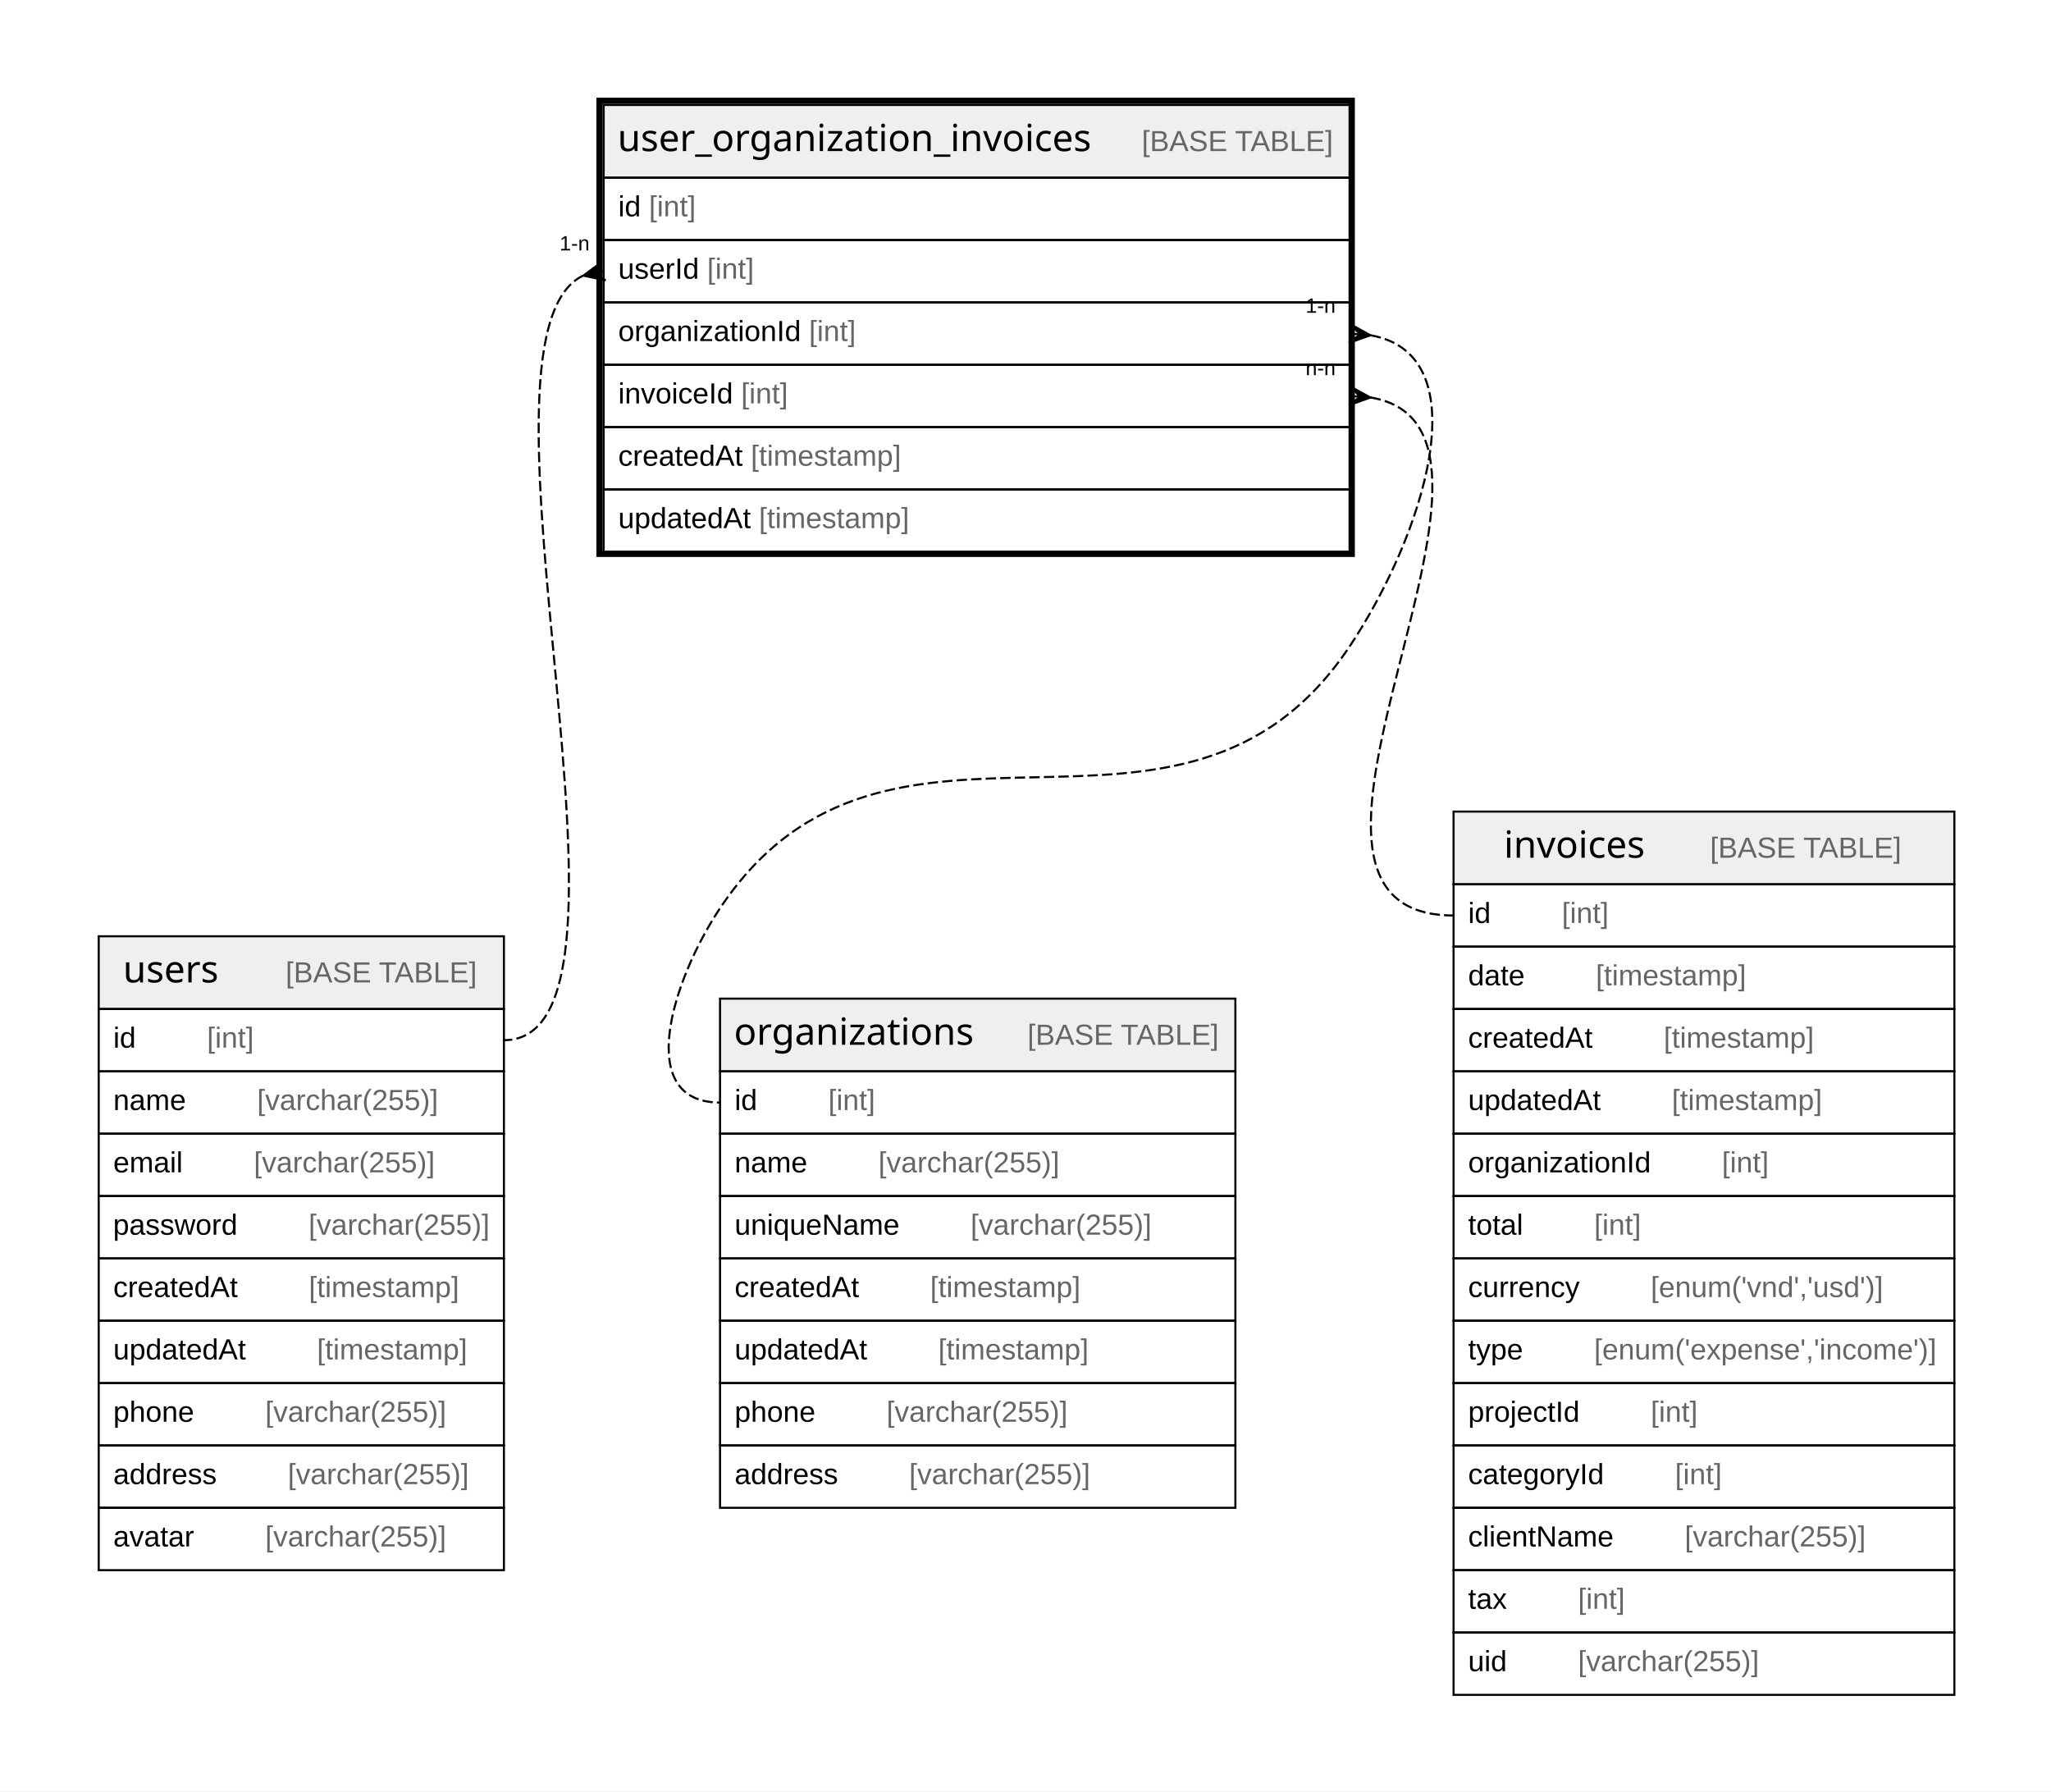
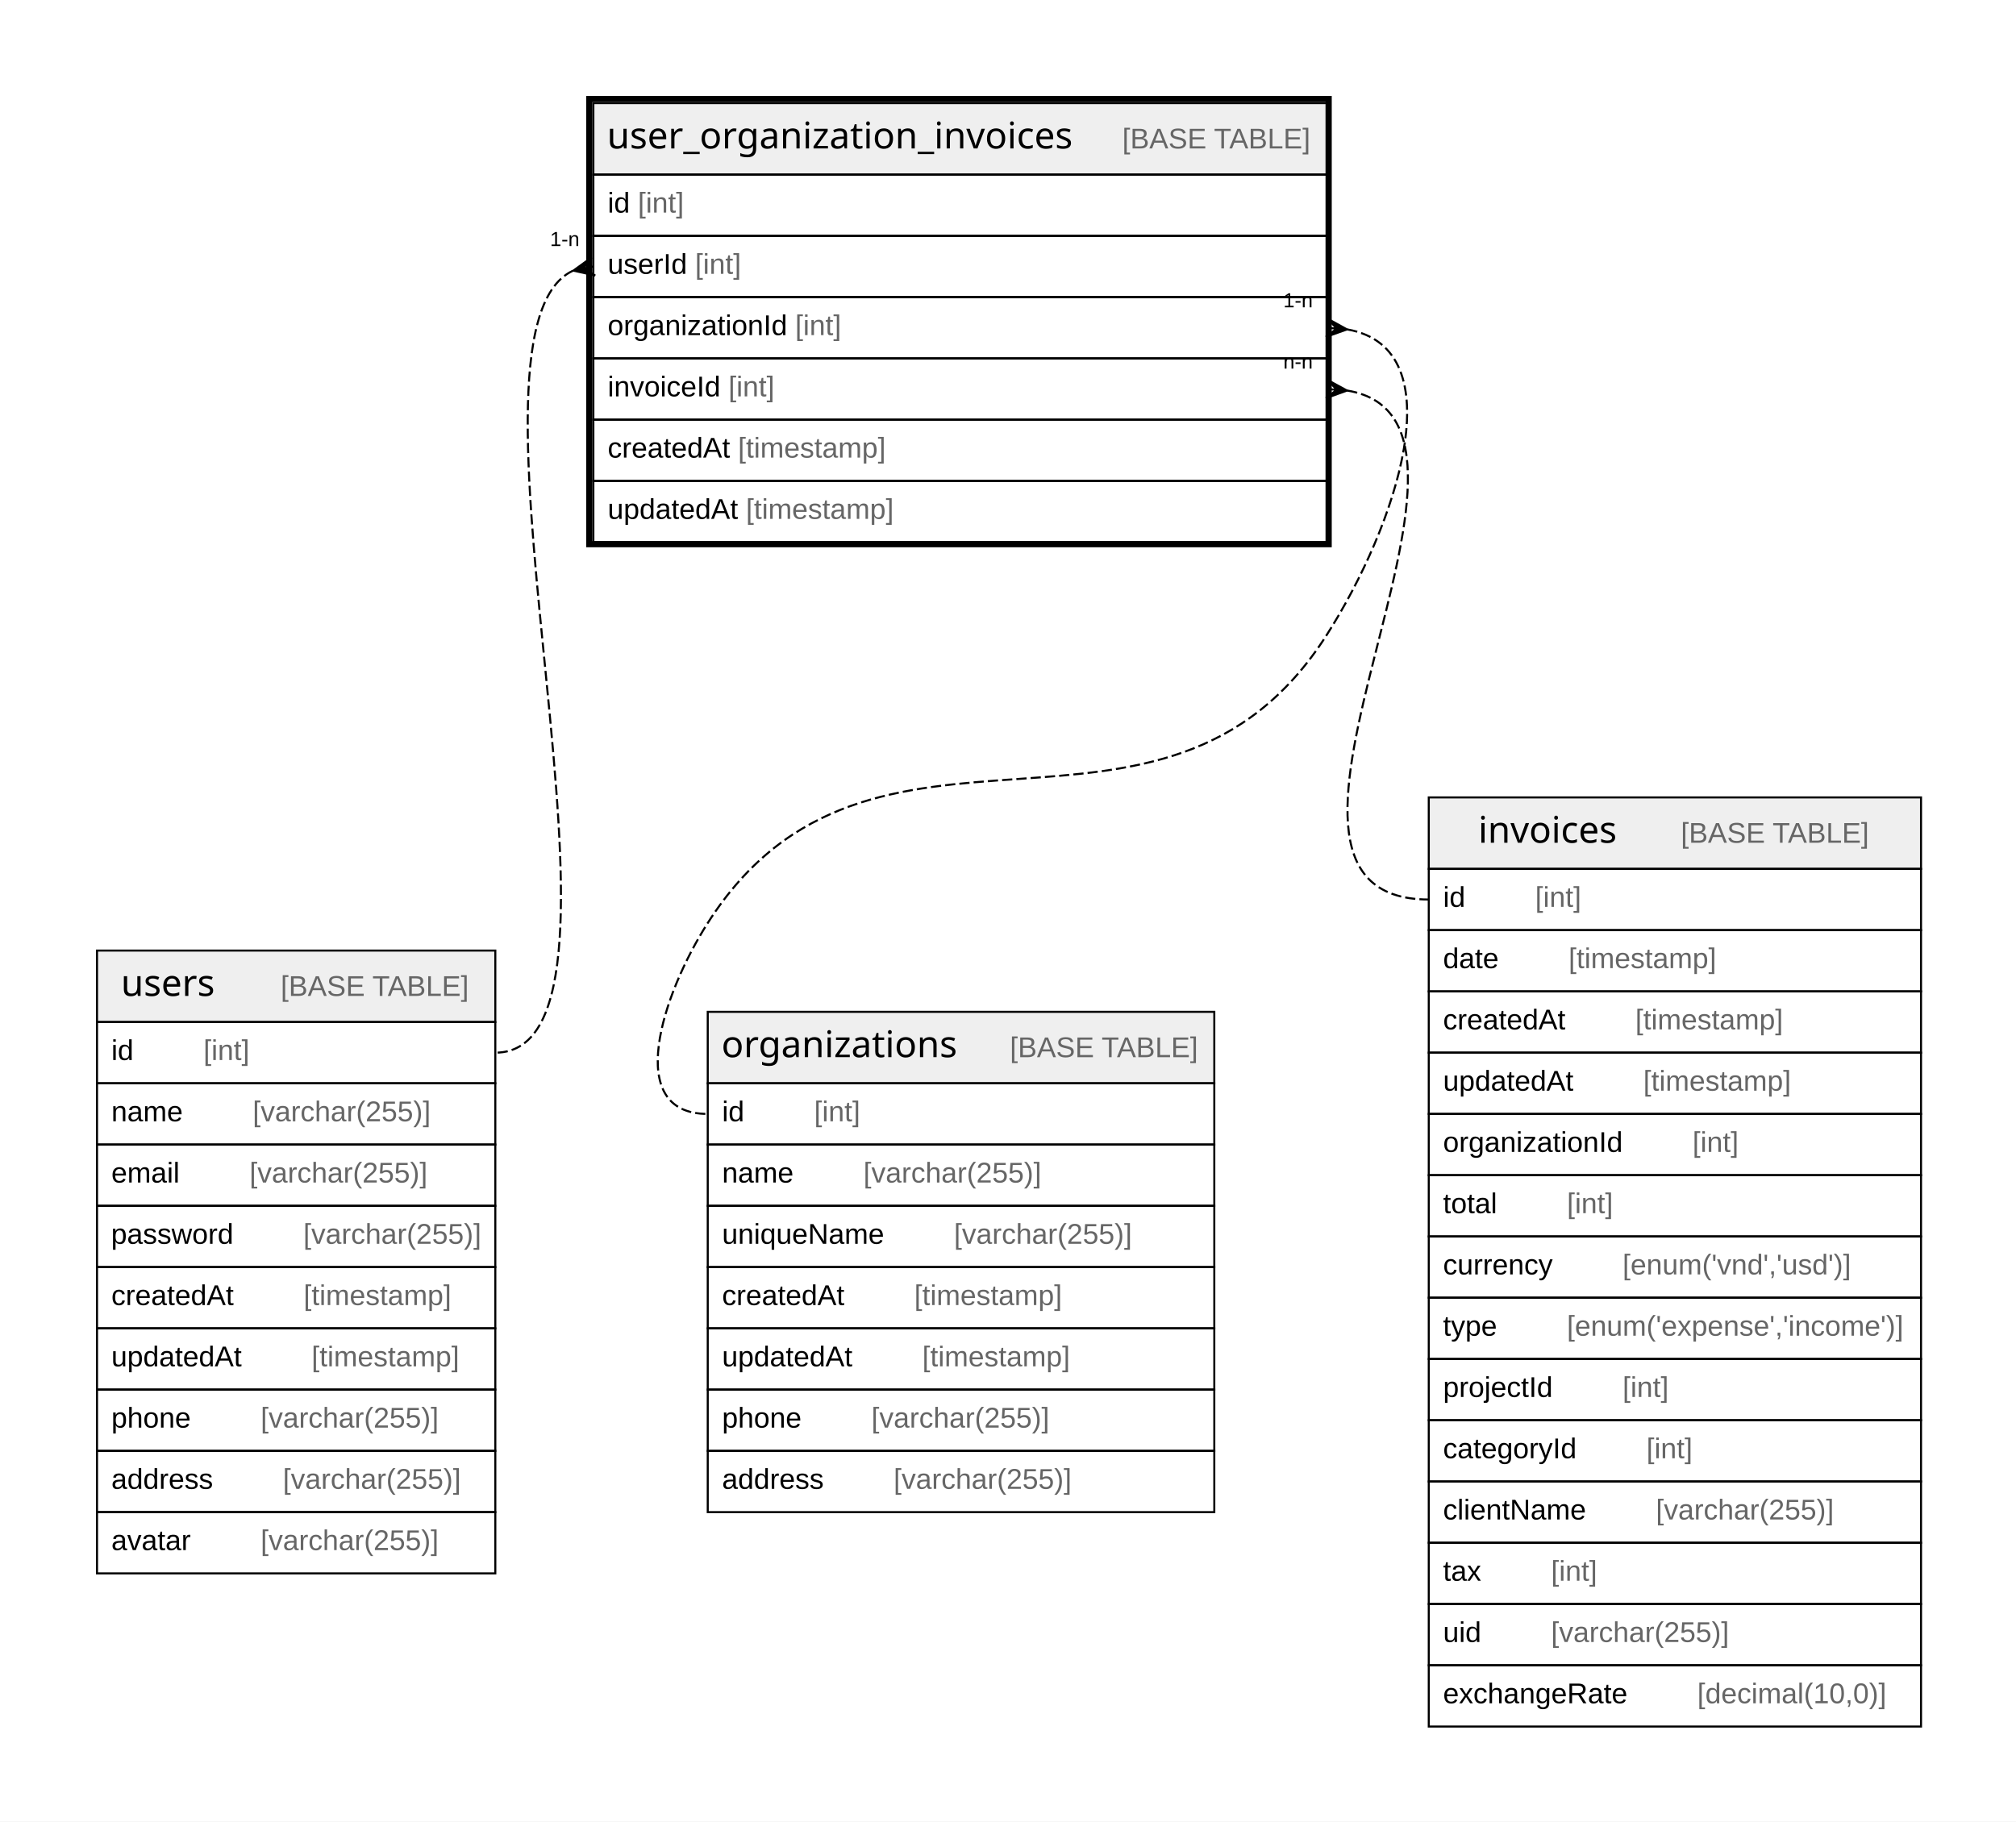
- <svg xmlns="http://www.w3.org/2000/svg" width="987pt" height="862pt" viewBox="0.00 0.00 987.00 862.00">
-   <g id="graph0" class="graph" transform="scale(1 1) rotate(0) translate(4 858)">
-     <polygon fill="#ffffff" stroke="transparent" points="-4,4 -4,-858 983,-858 983,4 -4,4" />
+ <svg xmlns="http://www.w3.org/2000/svg" width="987pt" height="892pt" viewBox="0.00 0.00 987.00 892.00">
+   <g id="graph0" class="graph" transform="scale(1 1) rotate(0) translate(4 888)">
+     <polygon fill="#ffffff" stroke="transparent" points="-4,4 -4,-888 983,-888 983,4 -4,4" />
    <g id="node1" class="node">
-       <polygon fill="#efefef" stroke="transparent" points="286.5,-772.5 286.5,-807.5 645.5,-807.5 645.5,-772.5 286.5,-772.5" />
-       <polygon fill="none" stroke="#000000" points="286.5,-772.5 286.5,-807.5 645.5,-807.5 645.5,-772.5 286.5,-772.5" />
-       <text text-anchor="start" x="293.191" y="-785.3" font-family="Arial Bold" font-size="18.00" fill="#000000">user_organization_invoices</text>
-       <text text-anchor="start" x="511.241" y="-785.3" font-family="Arial" font-size="14.00" fill="#000000">    </text>
-       <text text-anchor="start" x="545.446" y="-785.3" font-family="Arial" font-size="14.00" fill="#666666">[BASE TABLE]</text>
+       <polygon fill="#efefef" stroke="transparent" points="286.5,-802.5 286.5,-837.5 645.5,-837.5 645.5,-802.5 286.5,-802.5" />
+       <polygon fill="none" stroke="#000000" points="286.5,-802.5 286.5,-837.5 645.5,-837.5 645.5,-802.5 286.5,-802.5" />
+       <text text-anchor="start" x="293.191" y="-815.3" font-family="Arial Bold" font-size="18.00" fill="#000000">user_organization_invoices</text>
+       <text text-anchor="start" x="511.241" y="-815.3" font-family="Arial" font-size="14.00" fill="#000000">    </text>
+       <text text-anchor="start" x="545.446" y="-815.3" font-family="Arial" font-size="14.00" fill="#666666">[BASE TABLE]</text>
+       <polygon fill="none" stroke="#000000" points="286.5,-772.5 286.5,-802.5 645.5,-802.5 645.5,-772.5 286.5,-772.5" />
+       <text text-anchor="start" x="293.5" y="-783.9" font-family="Arial" font-size="14.00" fill="#000000">id </text>
+       <text text-anchor="start" x="308.28" y="-783.9" font-family="Arial" font-size="14.00" fill="#666666">[int]</text>
      <polygon fill="none" stroke="#000000" points="286.5,-742.5 286.5,-772.5 645.5,-772.5 645.5,-742.5 286.5,-742.5" />
-       <text text-anchor="start" x="293.5" y="-753.9" font-family="Arial" font-size="14.00" fill="#000000">id </text>
-       <text text-anchor="start" x="308.28" y="-753.9" font-family="Arial" font-size="14.00" fill="#666666">[int]</text>
+       <text text-anchor="start" x="293.5" y="-753.9" font-family="Arial" font-size="14.00" fill="#000000">userId </text>
+       <text text-anchor="start" x="336.29" y="-753.9" font-family="Arial" font-size="14.00" fill="#666666">[int]</text>
      <polygon fill="none" stroke="#000000" points="286.5,-712.5 286.5,-742.5 645.5,-742.5 645.5,-712.5 286.5,-712.5" />
-       <text text-anchor="start" x="293.5" y="-723.9" font-family="Arial" font-size="14.00" fill="#000000">userId </text>
-       <text text-anchor="start" x="336.29" y="-723.9" font-family="Arial" font-size="14.00" fill="#666666">[int]</text>
+       <text text-anchor="start" x="293.5" y="-723.9" font-family="Arial" font-size="14.00" fill="#000000">organizationId </text>
+       <text text-anchor="start" x="385.306" y="-723.9" font-family="Arial" font-size="14.00" fill="#666666">[int]</text>
      <polygon fill="none" stroke="#000000" points="286.5,-682.5 286.5,-712.5 645.5,-712.5 645.5,-682.5 286.5,-682.5" />
-       <text text-anchor="start" x="293.5" y="-693.9" font-family="Arial" font-size="14.00" fill="#000000">organizationId </text>
-       <text text-anchor="start" x="385.306" y="-693.9" font-family="Arial" font-size="14.00" fill="#666666">[int]</text>
+       <text text-anchor="start" x="293.5" y="-693.9" font-family="Arial" font-size="14.00" fill="#000000">invoiceId </text>
+       <text text-anchor="start" x="352.625" y="-693.9" font-family="Arial" font-size="14.00" fill="#666666">[int]</text>
      <polygon fill="none" stroke="#000000" points="286.5,-652.5 286.5,-682.5 645.5,-682.5 645.5,-652.5 286.5,-652.5" />
-       <text text-anchor="start" x="293.5" y="-663.9" font-family="Arial" font-size="14.00" fill="#000000">invoiceId </text>
-       <text text-anchor="start" x="352.625" y="-663.9" font-family="Arial" font-size="14.00" fill="#666666">[int]</text>
+       <text text-anchor="start" x="293.5" y="-663.9" font-family="Arial" font-size="14.00" fill="#000000">createdAt </text>
+       <text text-anchor="start" x="357.299" y="-663.9" font-family="Arial" font-size="14.00" fill="#666666">[timestamp]</text>
      <polygon fill="none" stroke="#000000" points="286.5,-622.5 286.5,-652.5 645.5,-652.5 645.5,-622.5 286.5,-622.5" />
-       <text text-anchor="start" x="293.5" y="-633.9" font-family="Arial" font-size="14.00" fill="#000000">createdAt </text>
-       <text text-anchor="start" x="357.299" y="-633.9" font-family="Arial" font-size="14.00" fill="#666666">[timestamp]</text>
-       <polygon fill="none" stroke="#000000" points="286.5,-592.5 286.5,-622.5 645.5,-622.5 645.5,-592.5 286.5,-592.5" />
-       <text text-anchor="start" x="293.5" y="-603.9" font-family="Arial" font-size="14.00" fill="#000000">updatedAt </text>
-       <text text-anchor="start" x="361.204" y="-603.9" font-family="Arial" font-size="14.00" fill="#666666">[timestamp]</text>
-       <polygon fill="none" stroke="#000000" stroke-width="3" points="284.5,-591.5 284.5,-809.5 646.5,-809.5 646.5,-591.5 284.5,-591.5" />
+       <text text-anchor="start" x="293.5" y="-633.9" font-family="Arial" font-size="14.00" fill="#000000">updatedAt </text>
+       <text text-anchor="start" x="361.204" y="-633.9" font-family="Arial" font-size="14.00" fill="#666666">[timestamp]</text>
+       <polygon fill="none" stroke="#000000" stroke-width="3" points="284.5,-621.5 284.5,-839.5 646.5,-839.5 646.5,-621.5 284.5,-621.5" />
    </g>
    <g id="node2" class="node">
-       <polygon fill="#efefef" stroke="transparent" points="43.5,-372.5 43.5,-407.5 238.5,-407.5 238.5,-372.5 43.5,-372.5" />
-       <polygon fill="none" stroke="#000000" points="43.5,-372.5 43.5,-407.5 238.5,-407.5 238.5,-372.5 43.5,-372.5" />
-       <text text-anchor="start" x="55.214" y="-385.3" font-family="Arial Bold" font-size="18.00" fill="#000000">users</text>
-       <text text-anchor="start" x="99.218" y="-385.3" font-family="Arial" font-size="14.00" fill="#000000">    </text>
-       <text text-anchor="start" x="133.423" y="-385.3" font-family="Arial" font-size="14.00" fill="#666666">[BASE TABLE]</text>
-       <polygon fill="none" stroke="#000000" points="43.5,-342.5 43.5,-372.5 238.5,-372.5 238.5,-342.5 43.5,-342.5" />
-       <text text-anchor="start" x="50.5" y="-353.9" font-family="Arial" font-size="14.00" fill="#000000">id    </text>
-       <text text-anchor="start" x="95.594" y="-353.9" font-family="Arial" font-size="14.00" fill="#666666">[int]</text>
-       <polygon fill="none" stroke="#000000" points="43.5,-312.5 43.5,-342.5 238.5,-342.5 238.5,-312.5 43.5,-312.5" />
-       <text text-anchor="start" x="50.5" y="-323.9" font-family="Arial" font-size="14.00" fill="#000000">name    </text>
-       <text text-anchor="start" x="119.713" y="-323.9" font-family="Arial" font-size="14.00" fill="#666666">[varchar(255)]</text>
-       <polygon fill="none" stroke="#000000" points="43.5,-282.5 43.5,-312.5 238.5,-312.5 238.5,-282.5 43.5,-282.5" />
-       <text text-anchor="start" x="50.5" y="-293.9" font-family="Arial" font-size="14.00" fill="#000000">email    </text>
-       <text text-anchor="start" x="118.144" y="-293.9" font-family="Arial" font-size="14.00" fill="#666666">[varchar(255)]</text>
-       <polygon fill="none" stroke="#000000" points="43.5,-252.5 43.5,-282.5 238.5,-282.5 238.5,-252.5 43.5,-252.5" />
-       <text text-anchor="start" x="50.389" y="-263.9" font-family="Arial" font-size="14.00" fill="#000000">password    </text>
-       <text text-anchor="start" x="144.492" y="-263.9" font-family="Arial" font-size="14.00" fill="#666666">[varchar(255)]</text>
-       <polygon fill="none" stroke="#000000" points="43.5,-222.5 43.5,-252.5 238.5,-252.5 238.5,-222.5 43.5,-222.5" />
-       <text text-anchor="start" x="50.5" y="-233.9" font-family="Arial" font-size="14.00" fill="#000000">createdAt    </text>
-       <text text-anchor="start" x="144.614" y="-233.9" font-family="Arial" font-size="14.00" fill="#666666">[timestamp]</text>
-       <polygon fill="none" stroke="#000000" points="43.5,-192.5 43.5,-222.5 238.5,-222.5 238.5,-192.5 43.5,-192.5" />
-       <text text-anchor="start" x="50.5" y="-203.9" font-family="Arial" font-size="14.00" fill="#000000">updatedAt    </text>
-       <text text-anchor="start" x="148.518" y="-203.9" font-family="Arial" font-size="14.00" fill="#666666">[timestamp]</text>
-       <polygon fill="none" stroke="#000000" points="43.5,-162.5 43.5,-192.5 238.5,-192.5 238.5,-162.5 43.5,-162.5" />
-       <text text-anchor="start" x="50.5" y="-173.9" font-family="Arial" font-size="14.00" fill="#000000">phone    </text>
-       <text text-anchor="start" x="123.618" y="-173.9" font-family="Arial" font-size="14.00" fill="#666666">[varchar(255)]</text>
-       <polygon fill="none" stroke="#000000" points="43.5,-132.5 43.5,-162.5 238.5,-162.5 238.5,-132.5 43.5,-132.5" />
-       <text text-anchor="start" x="50.5" y="-143.9" font-family="Arial" font-size="14.00" fill="#000000">address    </text>
-       <text text-anchor="start" x="134.496" y="-143.9" font-family="Arial" font-size="14.00" fill="#666666">[varchar(255)]</text>
-       <polygon fill="none" stroke="#000000" points="43.5,-102.5 43.5,-132.5 238.5,-132.5 238.5,-102.5 43.5,-102.5" />
-       <text text-anchor="start" x="50.5" y="-113.9" font-family="Arial" font-size="14.00" fill="#000000">avatar    </text>
-       <text text-anchor="start" x="123.604" y="-113.9" font-family="Arial" font-size="14.00" fill="#666666">[varchar(255)]</text>
+       <polygon fill="#efefef" stroke="transparent" points="43.5,-387.5 43.5,-422.5 238.5,-422.5 238.5,-387.5 43.5,-387.5" />
+       <polygon fill="none" stroke="#000000" points="43.5,-387.5 43.5,-422.5 238.5,-422.5 238.5,-387.5 43.5,-387.5" />
+       <text text-anchor="start" x="55.214" y="-400.3" font-family="Arial Bold" font-size="18.00" fill="#000000">users</text>
+       <text text-anchor="start" x="99.218" y="-400.3" font-family="Arial" font-size="14.00" fill="#000000">    </text>
+       <text text-anchor="start" x="133.423" y="-400.3" font-family="Arial" font-size="14.00" fill="#666666">[BASE TABLE]</text>
+       <polygon fill="none" stroke="#000000" points="43.5,-357.5 43.5,-387.5 238.5,-387.5 238.5,-357.5 43.5,-357.5" />
+       <text text-anchor="start" x="50.5" y="-368.9" font-family="Arial" font-size="14.00" fill="#000000">id    </text>
+       <text text-anchor="start" x="95.594" y="-368.9" font-family="Arial" font-size="14.00" fill="#666666">[int]</text>
+       <polygon fill="none" stroke="#000000" points="43.5,-327.5 43.5,-357.5 238.5,-357.5 238.5,-327.5 43.5,-327.5" />
+       <text text-anchor="start" x="50.5" y="-338.9" font-family="Arial" font-size="14.00" fill="#000000">name    </text>
+       <text text-anchor="start" x="119.713" y="-338.9" font-family="Arial" font-size="14.00" fill="#666666">[varchar(255)]</text>
+       <polygon fill="none" stroke="#000000" points="43.5,-297.5 43.5,-327.5 238.5,-327.5 238.5,-297.5 43.5,-297.5" />
+       <text text-anchor="start" x="50.5" y="-308.9" font-family="Arial" font-size="14.00" fill="#000000">email    </text>
+       <text text-anchor="start" x="118.144" y="-308.9" font-family="Arial" font-size="14.00" fill="#666666">[varchar(255)]</text>
+       <polygon fill="none" stroke="#000000" points="43.5,-267.5 43.5,-297.5 238.5,-297.5 238.5,-267.5 43.5,-267.5" />
+       <text text-anchor="start" x="50.389" y="-278.9" font-family="Arial" font-size="14.00" fill="#000000">password    </text>
+       <text text-anchor="start" x="144.492" y="-278.9" font-family="Arial" font-size="14.00" fill="#666666">[varchar(255)]</text>
+       <polygon fill="none" stroke="#000000" points="43.5,-237.5 43.5,-267.5 238.5,-267.5 238.5,-237.5 43.5,-237.5" />
+       <text text-anchor="start" x="50.5" y="-248.9" font-family="Arial" font-size="14.00" fill="#000000">createdAt    </text>
+       <text text-anchor="start" x="144.614" y="-248.9" font-family="Arial" font-size="14.00" fill="#666666">[timestamp]</text>
+       <polygon fill="none" stroke="#000000" points="43.5,-207.5 43.5,-237.5 238.5,-237.5 238.5,-207.5 43.5,-207.5" />
+       <text text-anchor="start" x="50.5" y="-218.9" font-family="Arial" font-size="14.00" fill="#000000">updatedAt    </text>
+       <text text-anchor="start" x="148.518" y="-218.9" font-family="Arial" font-size="14.00" fill="#666666">[timestamp]</text>
+       <polygon fill="none" stroke="#000000" points="43.5,-177.5 43.5,-207.5 238.5,-207.5 238.5,-177.5 43.5,-177.5" />
+       <text text-anchor="start" x="50.5" y="-188.9" font-family="Arial" font-size="14.00" fill="#000000">phone    </text>
+       <text text-anchor="start" x="123.618" y="-188.9" font-family="Arial" font-size="14.00" fill="#666666">[varchar(255)]</text>
+       <polygon fill="none" stroke="#000000" points="43.5,-147.5 43.5,-177.5 238.5,-177.5 238.5,-147.5 43.5,-147.5" />
+       <text text-anchor="start" x="50.5" y="-158.9" font-family="Arial" font-size="14.00" fill="#000000">address    </text>
+       <text text-anchor="start" x="134.496" y="-158.9" font-family="Arial" font-size="14.00" fill="#666666">[varchar(255)]</text>
+       <polygon fill="none" stroke="#000000" points="43.5,-117.5 43.5,-147.5 238.5,-147.5 238.5,-117.5 43.5,-117.5" />
+       <text text-anchor="start" x="50.5" y="-128.9" font-family="Arial" font-size="14.00" fill="#000000">avatar    </text>
+       <text text-anchor="start" x="123.604" y="-128.9" font-family="Arial" font-size="14.00" fill="#666666">[varchar(255)]</text>
    </g>
    <g id="edge1" class="edge">
-       <path fill="none" stroke="#000000" stroke-dasharray="5,2" d="M276.505,-725.327C213.769,-695.005 317.687,-357.5 238.5,-357.5" />
-       <polygon fill="#000000" stroke="#000000" points="276.728,-725.375 285.544,-731.897 281.614,-726.438 286.5,-727.5 286.5,-727.5 286.5,-727.5 281.614,-726.438 287.456,-723.103 276.728,-725.375 276.728,-725.375" />
-       <text text-anchor="start" x="265.276" y="-737.5" font-family="Arial" font-size="10.00" fill="#000000">1-n</text>
+       <path fill="none" stroke="#000000" stroke-dasharray="5,2" d="M276.519,-755.429C210.587,-725.125 321.013,-372.5 238.5,-372.5" />
+       <polygon fill="#000000" stroke="#000000" points="276.709,-755.468 285.586,-761.906 281.604,-756.484 286.5,-757.5 286.5,-757.5 286.5,-757.5 281.604,-756.484 287.414,-753.094 276.709,-755.468 276.709,-755.468" />
+       <text text-anchor="start" x="265.276" y="-767.5" font-family="Arial" font-size="10.00" fill="#000000">1-n</text>
    </g>
    <g id="node3" class="node">
-       <polygon fill="#efefef" stroke="transparent" points="342.5,-342.5 342.5,-377.5 590.5,-377.5 590.5,-342.5 342.5,-342.5" />
-       <polygon fill="none" stroke="#000000" points="342.5,-342.5 342.5,-377.5 590.5,-377.5 590.5,-342.5 342.5,-342.5" />
-       <text text-anchor="start" x="349.203" y="-355.3" font-family="Arial Bold" font-size="18.00" fill="#000000">organizations</text>
-       <text text-anchor="start" x="456.229" y="-355.3" font-family="Arial" font-size="14.00" fill="#000000">    </text>
-       <text text-anchor="start" x="490.434" y="-355.3" font-family="Arial" font-size="14.00" fill="#666666">[BASE TABLE]</text>
-       <polygon fill="none" stroke="#000000" points="342.5,-312.5 342.5,-342.5 590.5,-342.5 590.5,-312.5 342.5,-312.5" />
-       <text text-anchor="start" x="349.5" y="-323.9" font-family="Arial" font-size="14.00" fill="#000000">id    </text>
-       <text text-anchor="start" x="394.594" y="-323.9" font-family="Arial" font-size="14.00" fill="#666666">[int]</text>
-       <polygon fill="none" stroke="#000000" points="342.5,-282.5 342.5,-312.5 590.5,-312.5 590.5,-282.5 342.5,-282.5" />
-       <text text-anchor="start" x="349.5" y="-293.9" font-family="Arial" font-size="14.00" fill="#000000">name    </text>
-       <text text-anchor="start" x="418.713" y="-293.9" font-family="Arial" font-size="14.00" fill="#666666">[varchar(255)]</text>
-       <polygon fill="none" stroke="#000000" points="342.5,-252.5 342.5,-282.5 590.5,-282.5 590.5,-252.5 342.5,-252.5" />
-       <text text-anchor="start" x="349.5" y="-263.9" font-family="Arial" font-size="14.00" fill="#000000">uniqueName    </text>
-       <text text-anchor="start" x="463.057" y="-263.9" font-family="Arial" font-size="14.00" fill="#666666">[varchar(255)]</text>
-       <polygon fill="none" stroke="#000000" points="342.5,-222.5 342.5,-252.5 590.5,-252.5 590.5,-222.5 342.5,-222.5" />
-       <text text-anchor="start" x="349.5" y="-233.9" font-family="Arial" font-size="14.00" fill="#000000">createdAt    </text>
-       <text text-anchor="start" x="443.614" y="-233.9" font-family="Arial" font-size="14.00" fill="#666666">[timestamp]</text>
-       <polygon fill="none" stroke="#000000" points="342.5,-192.5 342.5,-222.5 590.5,-222.5 590.5,-192.5 342.5,-192.5" />
-       <text text-anchor="start" x="349.5" y="-203.9" font-family="Arial" font-size="14.00" fill="#000000">updatedAt    </text>
-       <text text-anchor="start" x="447.518" y="-203.9" font-family="Arial" font-size="14.00" fill="#666666">[timestamp]</text>
-       <polygon fill="none" stroke="#000000" points="342.5,-162.5 342.5,-192.5 590.5,-192.5 590.5,-162.5 342.5,-162.5" />
-       <text text-anchor="start" x="349.5" y="-173.9" font-family="Arial" font-size="14.00" fill="#000000">phone    </text>
-       <text text-anchor="start" x="422.618" y="-173.9" font-family="Arial" font-size="14.00" fill="#666666">[varchar(255)]</text>
-       <polygon fill="none" stroke="#000000" points="342.5,-132.5 342.5,-162.5 590.5,-162.5 590.5,-132.5 342.5,-132.5" />
-       <text text-anchor="start" x="349.5" y="-143.9" font-family="Arial" font-size="14.00" fill="#000000">address    </text>
-       <text text-anchor="start" x="433.496" y="-143.9" font-family="Arial" font-size="14.00" fill="#666666">[varchar(255)]</text>
+       <polygon fill="#efefef" stroke="transparent" points="342.5,-357.5 342.5,-392.5 590.5,-392.5 590.5,-357.5 342.5,-357.5" />
+       <polygon fill="none" stroke="#000000" points="342.5,-357.5 342.5,-392.5 590.5,-392.5 590.5,-357.5 342.5,-357.5" />
+       <text text-anchor="start" x="349.203" y="-370.3" font-family="Arial Bold" font-size="18.00" fill="#000000">organizations</text>
+       <text text-anchor="start" x="456.229" y="-370.3" font-family="Arial" font-size="14.00" fill="#000000">    </text>
+       <text text-anchor="start" x="490.434" y="-370.3" font-family="Arial" font-size="14.00" fill="#666666">[BASE TABLE]</text>
+       <polygon fill="none" stroke="#000000" points="342.5,-327.5 342.5,-357.5 590.5,-357.5 590.5,-327.5 342.5,-327.5" />
+       <text text-anchor="start" x="349.5" y="-338.9" font-family="Arial" font-size="14.00" fill="#000000">id    </text>
+       <text text-anchor="start" x="394.594" y="-338.9" font-family="Arial" font-size="14.00" fill="#666666">[int]</text>
+       <polygon fill="none" stroke="#000000" points="342.5,-297.5 342.5,-327.5 590.5,-327.5 590.5,-297.5 342.5,-297.5" />
+       <text text-anchor="start" x="349.5" y="-308.9" font-family="Arial" font-size="14.00" fill="#000000">name    </text>
+       <text text-anchor="start" x="418.713" y="-308.9" font-family="Arial" font-size="14.00" fill="#666666">[varchar(255)]</text>
+       <polygon fill="none" stroke="#000000" points="342.5,-267.5 342.5,-297.5 590.5,-297.5 590.5,-267.5 342.5,-267.5" />
+       <text text-anchor="start" x="349.5" y="-278.9" font-family="Arial" font-size="14.00" fill="#000000">uniqueName    </text>
+       <text text-anchor="start" x="463.057" y="-278.9" font-family="Arial" font-size="14.00" fill="#666666">[varchar(255)]</text>
+       <polygon fill="none" stroke="#000000" points="342.5,-237.5 342.5,-267.5 590.5,-267.5 590.5,-237.5 342.5,-237.5" />
+       <text text-anchor="start" x="349.5" y="-248.9" font-family="Arial" font-size="14.00" fill="#000000">createdAt    </text>
+       <text text-anchor="start" x="443.614" y="-248.9" font-family="Arial" font-size="14.00" fill="#666666">[timestamp]</text>
+       <polygon fill="none" stroke="#000000" points="342.5,-207.5 342.5,-237.5 590.5,-237.5 590.5,-207.5 342.5,-207.5" />
+       <text text-anchor="start" x="349.5" y="-218.9" font-family="Arial" font-size="14.00" fill="#000000">updatedAt    </text>
+       <text text-anchor="start" x="447.518" y="-218.9" font-family="Arial" font-size="14.00" fill="#666666">[timestamp]</text>
+       <polygon fill="none" stroke="#000000" points="342.5,-177.5 342.5,-207.5 590.5,-207.5 590.5,-177.5 342.5,-177.5" />
+       <text text-anchor="start" x="349.5" y="-188.9" font-family="Arial" font-size="14.00" fill="#000000">phone    </text>
+       <text text-anchor="start" x="422.618" y="-188.9" font-family="Arial" font-size="14.00" fill="#666666">[varchar(255)]</text>
+       <polygon fill="none" stroke="#000000" points="342.5,-147.5 342.5,-177.5 590.5,-177.5 590.5,-147.5 342.5,-147.5" />
+       <text text-anchor="start" x="349.5" y="-158.9" font-family="Arial" font-size="14.00" fill="#000000">address    </text>
+       <text text-anchor="start" x="433.496" y="-158.9" font-family="Arial" font-size="14.00" fill="#666666">[varchar(255)]</text>
    </g>
    <g id="edge2" class="edge">
-       <path fill="none" stroke="#000000" stroke-dasharray="5,2" d="M655.621,-696.671C709.111,-687.242 680.593,-599.599 645.5,-547 564.556,-425.677 423.444,-542.323 342.5,-421 319.437,-386.432 300.944,-327.5 342.5,-327.5" />
-       <polygon fill="#000000" stroke="#000000" points="655.467,-696.683 645.133,-693.015 650.483,-697.092 645.5,-697.5 645.5,-697.5 645.5,-697.5 650.483,-697.092 645.867,-701.985 655.467,-696.683 655.467,-696.683" />
-       <text text-anchor="start" x="624.277" y="-707.5" font-family="Arial" font-size="10.00" fill="#000000">1-n</text>
+       <path fill="none" stroke="#000000" stroke-dasharray="5,2" d="M655.611,-726.677C708.991,-717.321 679.495,-630.315 645.5,-577 565.644,-451.76 422.356,-561.24 342.5,-436 320.158,-400.961 300.944,-342.5 342.5,-342.5" />
+       <polygon fill="#000000" stroke="#000000" points="655.467,-726.689 645.135,-723.015 650.484,-727.095 645.5,-727.5 645.5,-727.5 645.5,-727.5 650.484,-727.095 645.865,-731.985 655.467,-726.689 655.467,-726.689" />
+       <text text-anchor="start" x="624.277" y="-737.5" font-family="Arial" font-size="10.00" fill="#000000">1-n</text>
    </g>
    <g id="node4" class="node">
-       <polygon fill="#efefef" stroke="transparent" points="695.5,-432.5 695.5,-467.5 936.5,-467.5 936.5,-432.5 695.5,-432.5" />
-       <polygon fill="none" stroke="#000000" points="695.5,-432.5 695.5,-467.5 936.5,-467.5 936.5,-432.5 695.5,-432.5" />
-       <text text-anchor="start" x="719.712" y="-445.3" font-family="Arial Bold" font-size="18.00" fill="#000000">invoices</text>
-       <text text-anchor="start" x="784.72" y="-445.3" font-family="Arial" font-size="14.00" fill="#000000">    </text>
-       <text text-anchor="start" x="818.924" y="-445.3" font-family="Arial" font-size="14.00" fill="#666666">[BASE TABLE]</text>
+       <polygon fill="#efefef" stroke="transparent" points="695.5,-462.5 695.5,-497.5 936.5,-497.5 936.5,-462.5 695.5,-462.5" />
+       <polygon fill="none" stroke="#000000" points="695.5,-462.5 695.5,-497.5 936.5,-497.5 936.5,-462.5 695.5,-462.5" />
+       <text text-anchor="start" x="719.712" y="-475.3" font-family="Arial Bold" font-size="18.00" fill="#000000">invoices</text>
+       <text text-anchor="start" x="784.72" y="-475.3" font-family="Arial" font-size="14.00" fill="#000000">    </text>
+       <text text-anchor="start" x="818.924" y="-475.3" font-family="Arial" font-size="14.00" fill="#666666">[BASE TABLE]</text>
+       <polygon fill="none" stroke="#000000" points="695.5,-432.5 695.5,-462.5 936.5,-462.5 936.5,-432.5 695.5,-432.5" />
+       <text text-anchor="start" x="702.5" y="-443.9" font-family="Arial" font-size="14.00" fill="#000000">id    </text>
+       <text text-anchor="start" x="747.594" y="-443.9" font-family="Arial" font-size="14.00" fill="#666666">[int]</text>
      <polygon fill="none" stroke="#000000" points="695.5,-402.5 695.5,-432.5 936.5,-432.5 936.5,-402.5 695.5,-402.5" />
-       <text text-anchor="start" x="702.5" y="-413.9" font-family="Arial" font-size="14.00" fill="#000000">id    </text>
-       <text text-anchor="start" x="747.594" y="-413.9" font-family="Arial" font-size="14.00" fill="#666666">[int]</text>
+       <text text-anchor="start" x="702.5" y="-413.9" font-family="Arial" font-size="14.00" fill="#000000">date    </text>
+       <text text-anchor="start" x="763.943" y="-413.9" font-family="Arial" font-size="14.00" fill="#666666">[timestamp]</text>
      <polygon fill="none" stroke="#000000" points="695.5,-372.5 695.5,-402.5 936.5,-402.5 936.5,-372.5 695.5,-372.5" />
-       <text text-anchor="start" x="702.5" y="-383.9" font-family="Arial" font-size="14.00" fill="#000000">date    </text>
-       <text text-anchor="start" x="763.943" y="-383.9" font-family="Arial" font-size="14.00" fill="#666666">[timestamp]</text>
+       <text text-anchor="start" x="702.5" y="-383.9" font-family="Arial" font-size="14.00" fill="#000000">createdAt    </text>
+       <text text-anchor="start" x="796.614" y="-383.9" font-family="Arial" font-size="14.00" fill="#666666">[timestamp]</text>
      <polygon fill="none" stroke="#000000" points="695.5,-342.5 695.5,-372.5 936.5,-372.5 936.5,-342.5 695.5,-342.5" />
-       <text text-anchor="start" x="702.5" y="-353.9" font-family="Arial" font-size="14.00" fill="#000000">createdAt    </text>
-       <text text-anchor="start" x="796.614" y="-353.9" font-family="Arial" font-size="14.00" fill="#666666">[timestamp]</text>
+       <text text-anchor="start" x="702.5" y="-353.9" font-family="Arial" font-size="14.00" fill="#000000">updatedAt    </text>
+       <text text-anchor="start" x="800.518" y="-353.9" font-family="Arial" font-size="14.00" fill="#666666">[timestamp]</text>
      <polygon fill="none" stroke="#000000" points="695.5,-312.5 695.5,-342.5 936.5,-342.5 936.5,-312.5 695.5,-312.5" />
-       <text text-anchor="start" x="702.5" y="-323.9" font-family="Arial" font-size="14.00" fill="#000000">updatedAt    </text>
-       <text text-anchor="start" x="800.518" y="-323.9" font-family="Arial" font-size="14.00" fill="#666666">[timestamp]</text>
+       <text text-anchor="start" x="702.5" y="-323.9" font-family="Arial" font-size="14.00" fill="#000000">organizationId    </text>
+       <text text-anchor="start" x="824.621" y="-323.9" font-family="Arial" font-size="14.00" fill="#666666">[int]</text>
      <polygon fill="none" stroke="#000000" points="695.5,-282.5 695.5,-312.5 936.5,-312.5 936.5,-282.5 695.5,-282.5" />
-       <text text-anchor="start" x="702.5" y="-293.9" font-family="Arial" font-size="14.00" fill="#000000">organizationId    </text>
-       <text text-anchor="start" x="824.621" y="-293.9" font-family="Arial" font-size="14.00" fill="#666666">[int]</text>
+       <text text-anchor="start" x="702.5" y="-293.9" font-family="Arial" font-size="14.00" fill="#000000">total    </text>
+       <text text-anchor="start" x="763.158" y="-293.9" font-family="Arial" font-size="14.00" fill="#666666">[int]</text>
      <polygon fill="none" stroke="#000000" points="695.5,-252.5 695.5,-282.5 936.5,-282.5 936.5,-252.5 695.5,-252.5" />
-       <text text-anchor="start" x="702.5" y="-263.9" font-family="Arial" font-size="14.00" fill="#000000">total    </text>
-       <text text-anchor="start" x="763.158" y="-263.9" font-family="Arial" font-size="14.00" fill="#666666">[int]</text>
+       <text text-anchor="start" x="702.5" y="-263.9" font-family="Arial" font-size="14.00" fill="#000000">currency    </text>
+       <text text-anchor="start" x="790.374" y="-263.9" font-family="Arial" font-size="14.00" fill="#666666">[enum('vnd','usd')]</text>
      <polygon fill="none" stroke="#000000" points="695.5,-222.5 695.5,-252.5 936.5,-252.5 936.5,-222.5 695.5,-222.5" />
-       <text text-anchor="start" x="702.5" y="-233.9" font-family="Arial" font-size="14.00" fill="#000000">currency    </text>
-       <text text-anchor="start" x="790.374" y="-233.9" font-family="Arial" font-size="14.00" fill="#666666">[enum('vnd','usd')]</text>
+       <text text-anchor="start" x="702.47" y="-233.9" font-family="Arial" font-size="14.00" fill="#000000">type    </text>
+       <text text-anchor="start" x="763.13" y="-233.9" font-family="Arial" font-size="14.00" fill="#666666">[enum('expense','income')]</text>
      <polygon fill="none" stroke="#000000" points="695.5,-192.5 695.5,-222.5 936.5,-222.5 936.5,-192.5 695.5,-192.5" />
-       <text text-anchor="start" x="702.47" y="-203.9" font-family="Arial" font-size="14.00" fill="#000000">type    </text>
-       <text text-anchor="start" x="763.13" y="-203.9" font-family="Arial" font-size="14.00" fill="#666666">[enum('expense','income')]</text>
+       <text text-anchor="start" x="702.5" y="-203.9" font-family="Arial" font-size="14.00" fill="#000000">projectId    </text>
+       <text text-anchor="start" x="790.384" y="-203.9" font-family="Arial" font-size="14.00" fill="#666666">[int]</text>
      <polygon fill="none" stroke="#000000" points="695.5,-162.5 695.5,-192.5 936.5,-192.5 936.5,-162.5 695.5,-162.5" />
-       <text text-anchor="start" x="702.5" y="-173.9" font-family="Arial" font-size="14.00" fill="#000000">projectId    </text>
-       <text text-anchor="start" x="790.384" y="-173.9" font-family="Arial" font-size="14.00" fill="#666666">[int]</text>
+       <text text-anchor="start" x="702.5" y="-173.9" font-family="Arial" font-size="14.00" fill="#000000">categoryId    </text>
+       <text text-anchor="start" x="802.06" y="-173.9" font-family="Arial" font-size="14.00" fill="#666666">[int]</text>
      <polygon fill="none" stroke="#000000" points="695.5,-132.5 695.5,-162.5 936.5,-162.5 936.5,-132.5 695.5,-132.5" />
-       <text text-anchor="start" x="702.5" y="-143.9" font-family="Arial" font-size="14.00" fill="#000000">categoryId    </text>
-       <text text-anchor="start" x="802.06" y="-143.9" font-family="Arial" font-size="14.00" fill="#666666">[int]</text>
+       <text text-anchor="start" x="702.5" y="-143.9" font-family="Arial" font-size="14.00" fill="#000000">clientName    </text>
+       <text text-anchor="start" x="806.706" y="-143.9" font-family="Arial" font-size="14.00" fill="#666666">[varchar(255)]</text>
      <polygon fill="none" stroke="#000000" points="695.5,-102.5 695.5,-132.5 936.5,-132.5 936.5,-102.5 695.5,-102.5" />
-       <text text-anchor="start" x="702.5" y="-113.9" font-family="Arial" font-size="14.00" fill="#000000">clientName    </text>
-       <text text-anchor="start" x="806.706" y="-113.9" font-family="Arial" font-size="14.00" fill="#666666">[varchar(255)]</text>
+       <text text-anchor="start" x="702.5" y="-113.9" font-family="Arial" font-size="14.00" fill="#000000">tax    </text>
+       <text text-anchor="start" x="755.378" y="-113.9" font-family="Arial" font-size="14.00" fill="#666666">[int]</text>
      <polygon fill="none" stroke="#000000" points="695.5,-72.5 695.5,-102.5 936.5,-102.5 936.5,-72.5 695.5,-72.5" />
-       <text text-anchor="start" x="702.5" y="-83.9" font-family="Arial" font-size="14.00" fill="#000000">tax    </text>
-       <text text-anchor="start" x="755.378" y="-83.9" font-family="Arial" font-size="14.00" fill="#666666">[int]</text>
+       <text text-anchor="start" x="702.5" y="-83.9" font-family="Arial" font-size="14.00" fill="#000000">uid    </text>
+       <text text-anchor="start" x="755.377" y="-83.9" font-family="Arial" font-size="14.00" fill="#666666">[varchar(255)]</text>
      <polygon fill="none" stroke="#000000" points="695.5,-42.5 695.5,-72.5 936.5,-72.5 936.5,-42.5 695.5,-42.5" />
-       <text text-anchor="start" x="702.5" y="-53.9" font-family="Arial" font-size="14.00" fill="#000000">uid    </text>
-       <text text-anchor="start" x="755.377" y="-53.9" font-family="Arial" font-size="14.00" fill="#666666">[varchar(255)]</text>
+       <text text-anchor="start" x="702.5" y="-53.9" font-family="Arial" font-size="14.00" fill="#000000">exchangeRate    </text>
+       <text text-anchor="start" x="826.963" y="-53.9" font-family="Arial" font-size="14.00" fill="#666666">[decimal(10,0)]</text>
    </g>
    <g id="edge3" class="edge">
-       <path fill="none" stroke="#000000" stroke-dasharray="5,2" d="M655.571,-666.738C747.729,-651.646 585.84,-417.5 695.5,-417.5" />
-       <polygon fill="#000000" stroke="#000000" points="655.471,-666.745 645.16,-663.013 650.486,-667.123 645.5,-667.5 645.5,-667.5 645.5,-667.5 650.486,-667.123 645.84,-671.987 655.471,-666.745 655.471,-666.745" />
-       <text text-anchor="start" x="624.277" y="-677.5" font-family="Arial" font-size="10.00" fill="#000000">n-n</text>
+       <path fill="none" stroke="#000000" stroke-dasharray="5,2" d="M655.571,-696.738C747.729,-681.646 585.84,-447.5 695.5,-447.5" />
+       <polygon fill="#000000" stroke="#000000" points="655.471,-696.745 645.16,-693.013 650.486,-697.123 645.5,-697.5 645.5,-697.5 645.5,-697.5 650.486,-697.123 645.84,-701.987 655.471,-696.745 655.471,-696.745" />
+       <text text-anchor="start" x="624.277" y="-707.5" font-family="Arial" font-size="10.00" fill="#000000">n-n</text>
    </g>
  </g>
</svg>
